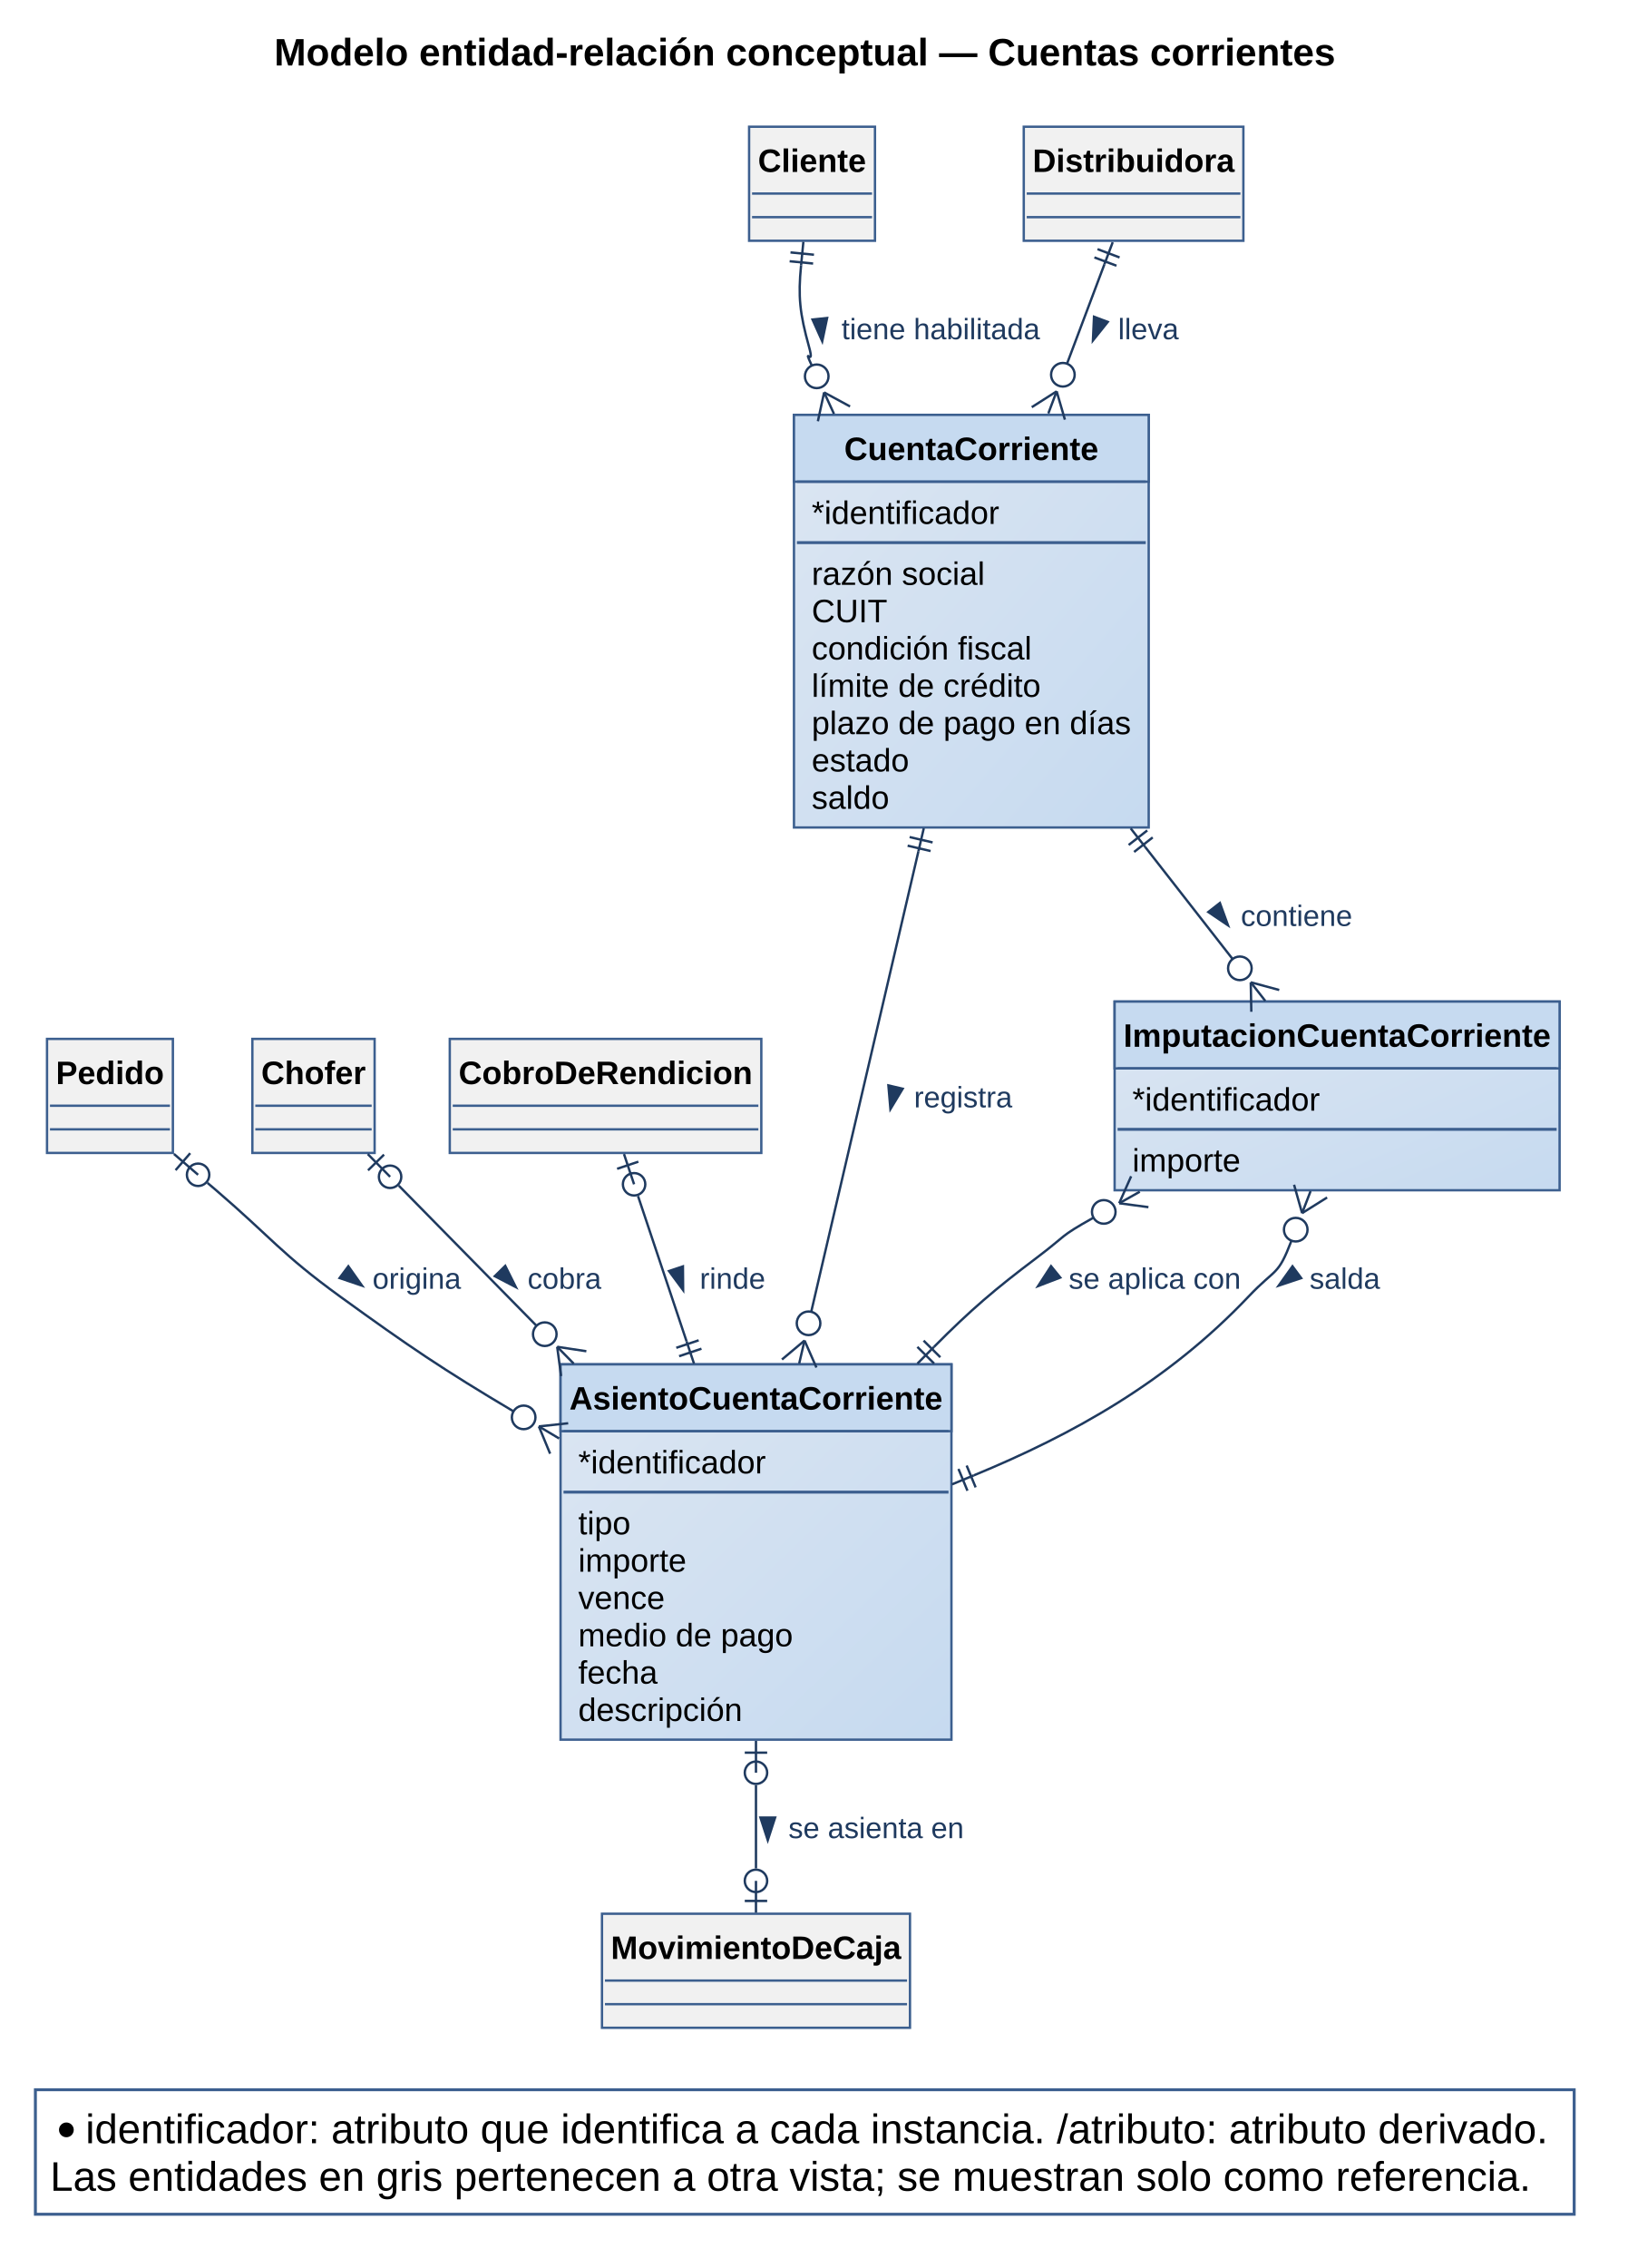
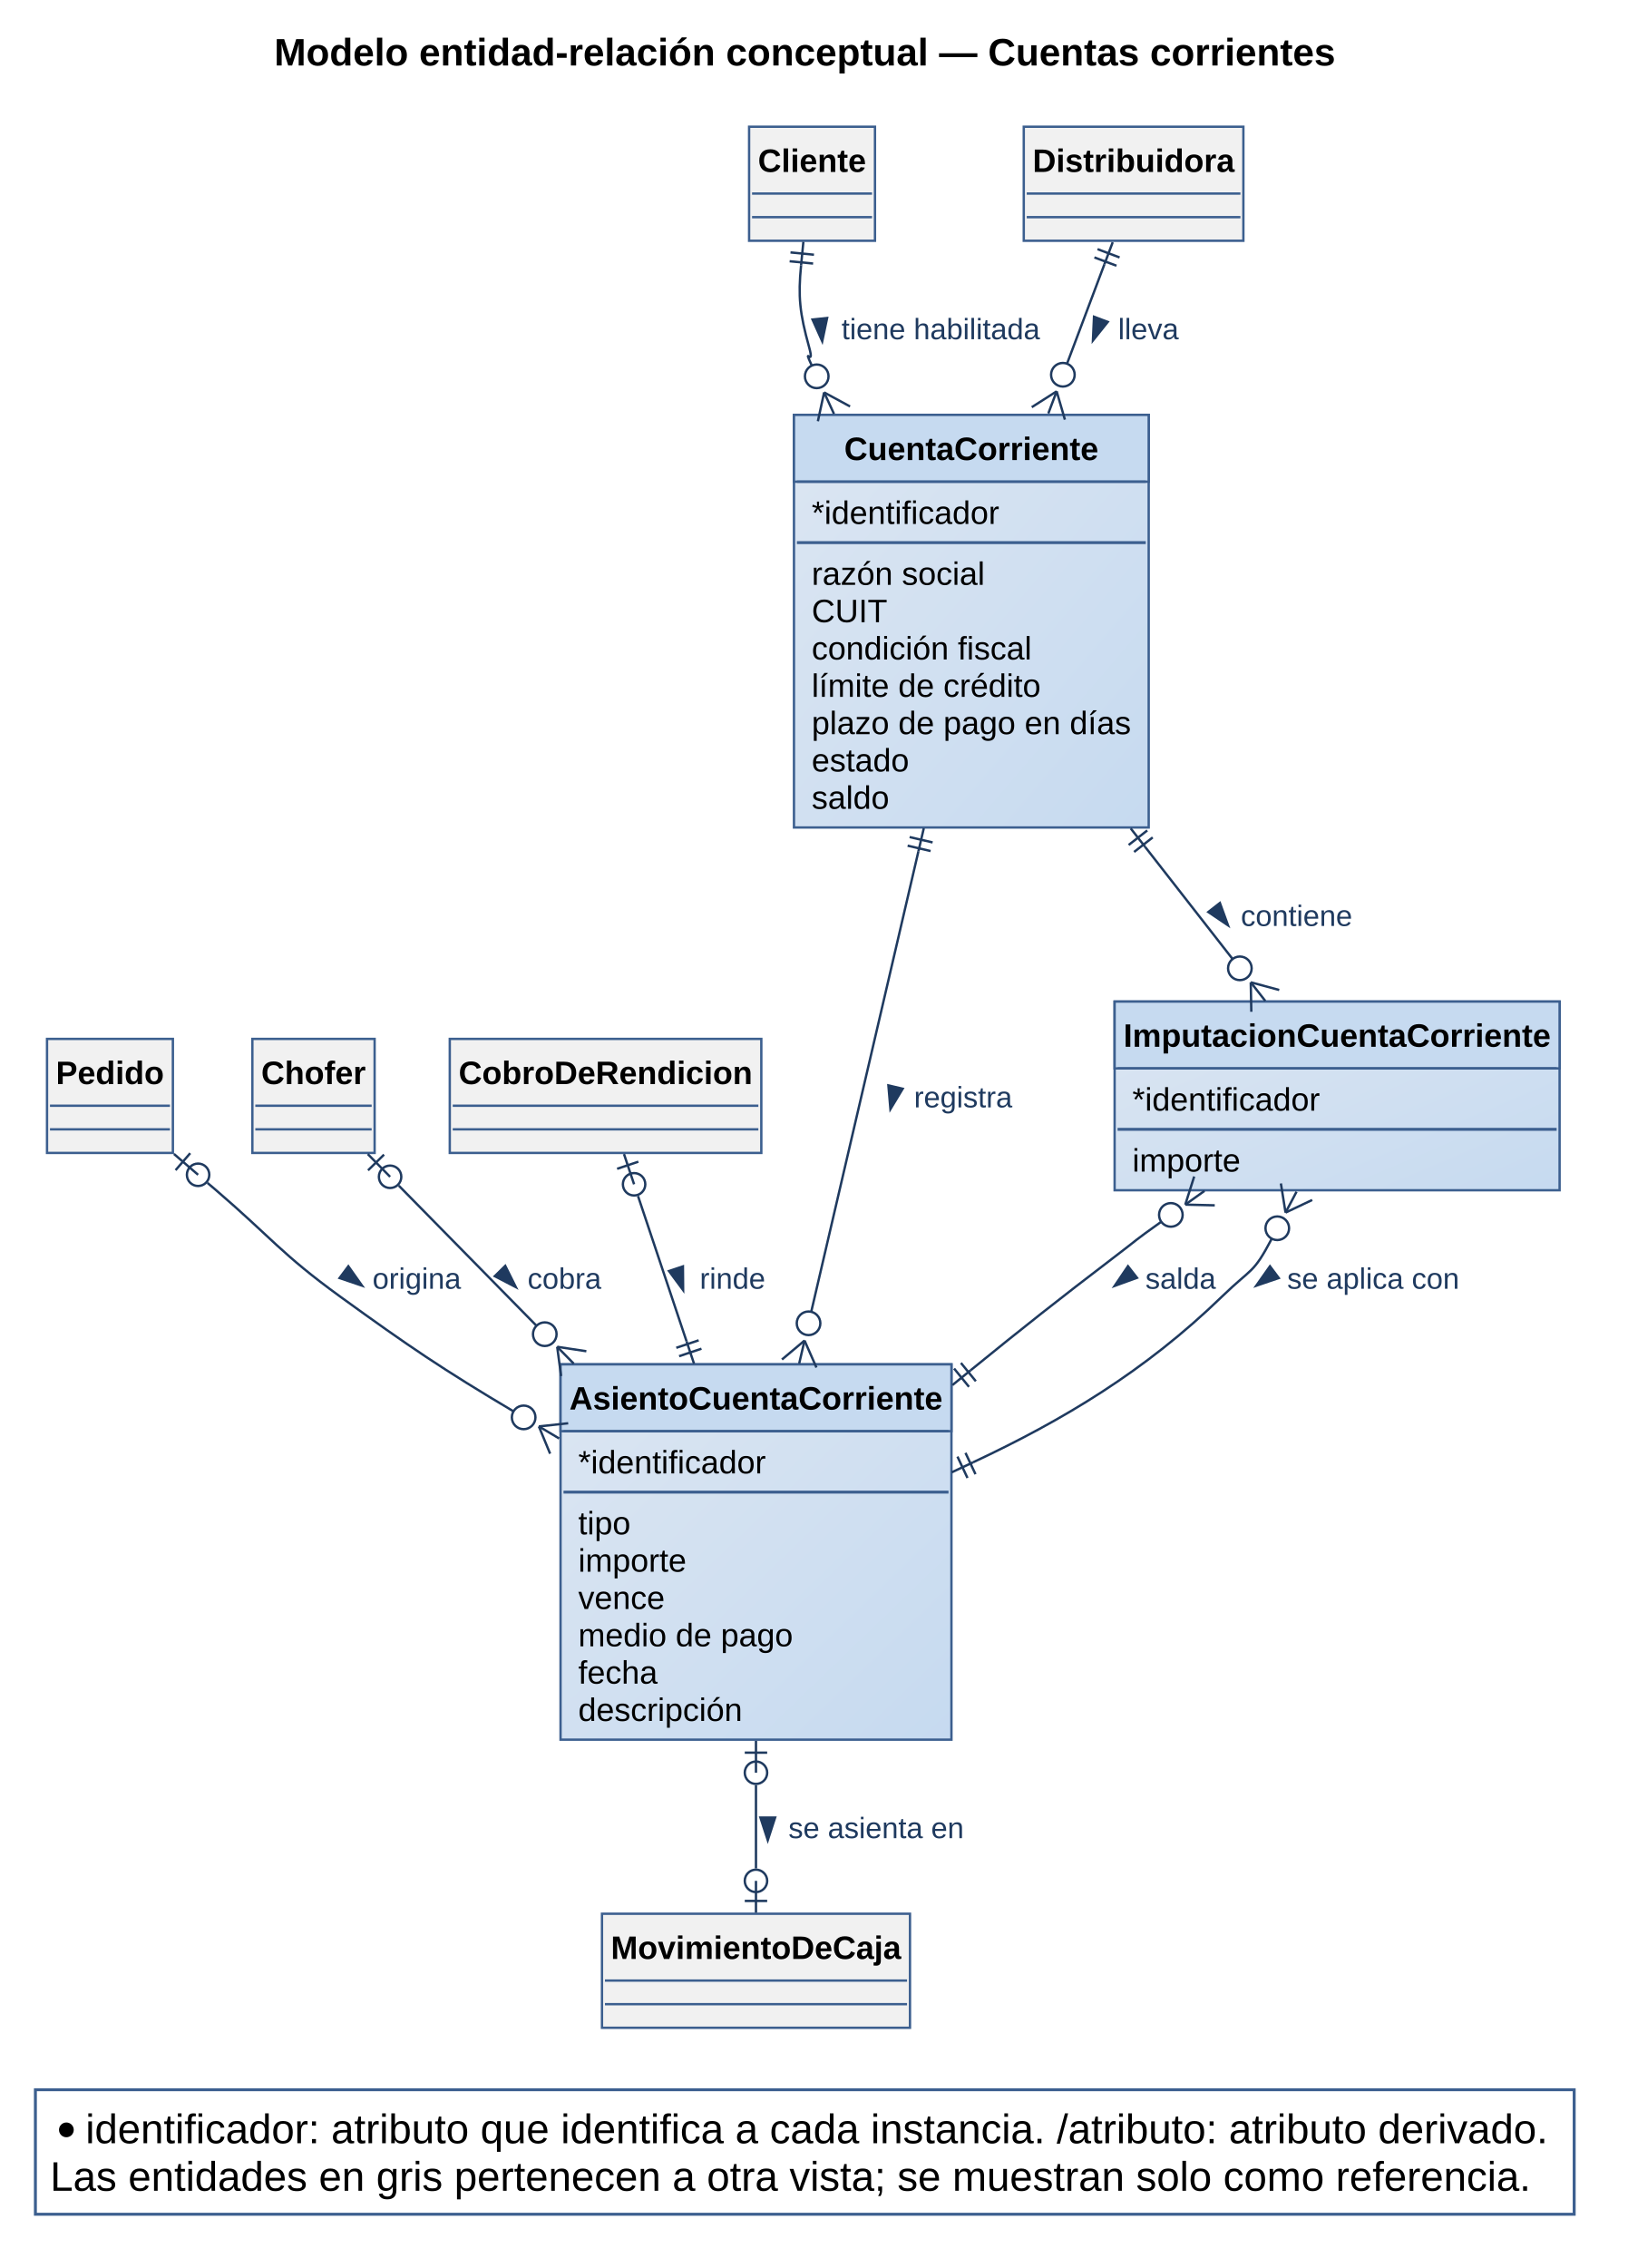
<svg xmlns="http://www.w3.org/2000/svg" version="1.1" data-diagram-type="CLASS" style="width:862px;height:1201px;background:#FFFFFF;" width="862.5px" height="1201.563px" viewBox="0 0 862 1201" zoomAndPan="magnify" preserveAspectRatio="none" contentStyleType="text/css">
  <defs>
-     <linearGradient x1="0%" y1="0%" x2="100%" y2="100%" id="g1pwvk05juezl60">
+     <linearGradient x1="0%" y1="0%" x2="100%" y2="100%" id="g1dlkwz57jcve0">
      <stop stop-color="#DCE6F2" offset="0%" />
      <stop stop-color="#C6DAF0" offset="100%" />
    </linearGradient>
  </defs>
  <g font-family="sans-serif" lengthAdjust="spacing">
    <g class="title" data-source-line="1">
      <text x="145.238" y="34.678" fill="#000" font-size="20.313" textLength="562.085" font-weight="700" font-family="Arial">Modelo entidad-relación conceptual — Cuentas corrientes</text>
    </g>
    <g class="entity" data-qualified-name="CuentaCorriente" id="ent0001" data-source-line="22">
-       <rect x="420.548" y="219.686" width="187.897" height="218.501" fill="url(#g1pwvk05juezl60)" style="stroke:#3C5F8F;stroke-width:1.25;" />
+       <rect x="420.548" y="219.686" width="187.897" height="218.501" fill="url(#g1dlkwz57jcve0)" style="stroke:#3C5F8F;stroke-width:1.25;" />
      <rect x="420.548" y="219.686" width="187.897" height="35.389" fill="#C6DAF0" style="stroke:#3C5F8F;stroke-width:1.25;" />
      <text x="447.169" y="243.62" fill="#000" font-size="17.188" textLength="134.655" font-weight="700" font-family="Arial">CuentaCorriente</text>
      <line x1="422.11" y1="255.074" x2="606.883" y2="255.074" style="stroke:#3C5F8F;stroke-width:1.25;" />
      <text x="429.923" y="277.446" fill="#000" font-size="17.188" textLength="99.365" font-family="Arial">*identificador</text>
      <line x1="422.11" y1="287.338" x2="606.883" y2="287.338" style="stroke:#3C5F8F;stroke-width:1.563;" />
      <text x="429.923" y="309.71" fill="#000" font-size="17.188" textLength="91.711" font-family="Arial">razón social</text>
      <text x="429.923" y="329.474" fill="#000" font-size="17.188" textLength="40.099" font-family="Arial">CUIT</text>
      <text x="429.923" y="349.238" fill="#000" font-size="17.188" textLength="116.553" font-family="Arial">condición fiscal</text>
      <text x="429.923" y="369.002" fill="#000" font-size="17.188" textLength="121.32" font-family="Arial">límite de crédito</text>
      <text x="429.923" y="388.766" fill="#000" font-size="17.188" textLength="169.147" font-family="Arial">plazo de pago en días</text>
      <text x="429.923" y="408.53" fill="#000" font-size="17.188" textLength="51.604" font-family="Arial">estado</text>
      <text x="429.923" y="428.294" fill="#000" font-size="17.188" textLength="41.089" font-family="Arial">saldo</text>
    </g>
    <g class="entity" data-qualified-name="AsientoCuentaCorriente" id="ent0002" data-source-line="33">
-       <rect x="296.907" y="722.482" width="207.056" height="198.737" fill="url(#g1pwvk05juezl60)" style="stroke:#3C5F8F;stroke-width:1.25;" />
+       <rect x="296.907" y="722.482" width="207.056" height="198.737" fill="url(#g1dlkwz57jcve0)" style="stroke:#3C5F8F;stroke-width:1.25;" />
      <rect x="296.907" y="722.482" width="207.056" height="35.389" fill="#C6DAF0" style="stroke:#3C5F8F;stroke-width:1.25;" />
      <text x="301.595" y="746.417" fill="#000" font-size="17.188" textLength="197.681" font-weight="700" font-family="Arial">AsientoCuentaCorriente</text>
      <line x1="298.47" y1="757.871" x2="502.401" y2="757.871" style="stroke:#3C5F8F;stroke-width:1.25;" />
      <text x="306.282" y="780.243" fill="#000" font-size="17.188" textLength="99.365" font-family="Arial">*identificador</text>
      <line x1="298.47" y1="790.135" x2="502.401" y2="790.135" style="stroke:#3C5F8F;stroke-width:1.563;" />
      <text x="306.282" y="812.507" fill="#000" font-size="17.188" textLength="27.711" font-family="Arial">tipo</text>
      <text x="306.282" y="832.271" fill="#000" font-size="17.188" textLength="57.311" font-family="Arial">importe</text>
      <text x="306.282" y="852.035" fill="#000" font-size="17.188" textLength="45.864" font-family="Arial">vence</text>
      <text x="306.282" y="871.799" fill="#000" font-size="17.188" textLength="113.716" font-family="Arial">medio de pago</text>
      <text x="306.282" y="891.563" fill="#000" font-size="17.188" textLength="42.046" font-family="Arial">fecha</text>
      <text x="306.282" y="911.327" fill="#000" font-size="17.188" textLength="86.936" font-family="Arial">descripción</text>
    </g>
    <g class="entity" data-qualified-name="ImputacionCuentaCorriente" id="ent0003" data-source-line="43">
-       <rect x="590.391" y="530.373" width="235.699" height="99.917" fill="url(#g1pwvk05juezl60)" style="stroke:#3C5F8F;stroke-width:1.25;" />
+       <rect x="590.391" y="530.373" width="235.699" height="99.917" fill="url(#g1dlkwz57jcve0)" style="stroke:#3C5F8F;stroke-width:1.25;" />
      <rect x="590.391" y="530.373" width="235.699" height="35.389" fill="#C6DAF0" style="stroke:#3C5F8F;stroke-width:1.25;" />
      <text x="595.079" y="554.307" fill="#000" font-size="17.188" textLength="226.324" font-weight="700" font-family="Arial">ImputacionCuentaCorriente</text>
      <line x1="591.954" y1="565.762" x2="824.528" y2="565.762" style="stroke:#3C5F8F;stroke-width:1.25;" />
      <text x="599.766" y="588.134" fill="#000" font-size="17.188" textLength="99.365" font-family="Arial">*identificador</text>
      <line x1="591.954" y1="598.026" x2="824.528" y2="598.026" style="stroke:#3C5F8F;stroke-width:1.563;" />
      <text x="599.766" y="620.398" fill="#000" font-size="17.188" textLength="57.311" font-family="Arial">importe</text>
    </g>
    <g class="entity" data-qualified-name="Cliente" id="ent0004" data-source-line="48">
      <rect x="396.782" y="67.107" width="66.678" height="60.389" fill="#F1F1F1" style="stroke:#3C5F8F;stroke-width:1.25;" />
      <text x="401.47" y="91.042" fill="#000" font-size="17.188" textLength="57.303" font-weight="700" font-family="Arial">Cliente</text>
      <line x1="398.345" y1="102.496" x2="461.897" y2="102.496" style="stroke:#3C5F8F;stroke-width:1.25;" />
      <line x1="398.345" y1="114.996" x2="461.897" y2="114.996" style="stroke:#3C5F8F;stroke-width:1.25;" />
    </g>
    <g class="entity" data-qualified-name="Distribuidora" id="ent0005" data-source-line="50">
      <rect x="542.266" y="67.107" width="116.327" height="60.389" fill="#F1F1F1" style="stroke:#3C5F8F;stroke-width:1.25;" />
      <text x="546.954" y="91.042" fill="#000" font-size="17.188" textLength="106.952" font-weight="700" font-family="Arial">Distribuidora</text>
      <line x1="543.829" y1="102.496" x2="657.031" y2="102.496" style="stroke:#3C5F8F;stroke-width:1.25;" />
      <line x1="543.829" y1="114.996" x2="657.031" y2="114.996" style="stroke:#3C5F8F;stroke-width:1.25;" />
    </g>
    <g class="entity" data-qualified-name="Pedido" id="ent0006" data-source-line="52">
      <rect x="24.907" y="550.139" width="66.669" height="60.389" fill="#F1F1F1" style="stroke:#3C5F8F;stroke-width:1.25;" />
      <text x="29.595" y="574.073" fill="#000" font-size="17.188" textLength="57.294" font-weight="700" font-family="Arial">Pedido</text>
      <line x1="26.47" y1="585.528" x2="90.014" y2="585.528" style="stroke:#3C5F8F;stroke-width:1.25;" />
      <line x1="26.47" y1="598.028" x2="90.014" y2="598.028" style="stroke:#3C5F8F;stroke-width:1.25;" />
    </g>
    <g class="entity" data-qualified-name="MovimientoDeCaja" id="ent0007" data-source-line="54">
      <rect x="318.86" y="1013.404" width="163.139" height="60.389" fill="#F1F1F1" style="stroke:#3C5F8F;stroke-width:1.25;" />
      <text x="323.548" y="1037.338" fill="#000" font-size="17.188" textLength="153.764" font-weight="700" font-family="Arial">MovimientoDeCaja</text>
      <line x1="320.423" y1="1048.793" x2="480.437" y2="1048.793" style="stroke:#3C5F8F;stroke-width:1.25;" />
      <line x1="320.423" y1="1061.293" x2="480.437" y2="1061.293" style="stroke:#3C5F8F;stroke-width:1.25;" />
    </g>
    <g class="entity" data-qualified-name="Chofer" id="ent0008" data-source-line="56">
      <rect x="133.673" y="550.139" width="64.756" height="60.389" fill="#F1F1F1" style="stroke:#3C5F8F;stroke-width:1.25;" />
      <text x="138.36" y="574.073" fill="#000" font-size="17.188" textLength="55.381" font-weight="700" font-family="Arial">Chofer</text>
      <line x1="135.235" y1="585.528" x2="196.866" y2="585.528" style="stroke:#3C5F8F;stroke-width:1.25;" />
      <line x1="135.235" y1="598.028" x2="196.866" y2="598.028" style="stroke:#3C5F8F;stroke-width:1.25;" />
    </g>
    <g class="entity" data-qualified-name="CobroDeRendicion" id="ent0009" data-source-line="58">
      <rect x="238.235" y="550.139" width="165.019" height="60.389" fill="#F1F1F1" style="stroke:#3C5F8F;stroke-width:1.25;" />
      <text x="242.923" y="574.073" fill="#000" font-size="17.188" textLength="155.644" font-weight="700" font-family="Arial">CobroDeRendicion</text>
      <line x1="239.798" y1="585.528" x2="401.692" y2="585.528" style="stroke:#3C5F8F;stroke-width:1.25;" />
      <line x1="239.798" y1="598.028" x2="401.692" y2="598.028" style="stroke:#3C5F8F;stroke-width:1.25;" />
    </g>
    <g class="link" data-entity-1="ent0004" data-entity-2="ent0001" id="lnk10" data-source-line="61" data-link-type="crowfoot">
      <path d="M424.316,140.501 C422.691,157.126 423.563,165.717 428.548,183.748 C431.845,195.654 424.663,182.005 429.991,193.599" style="stroke:#1F3A5F;stroke-width:1.25;" fill="none" id="Cliente-CuentaCorriente" codeLine="61" />
      <line x1="418.704" y1="133.673" x2="431.144" y2="134.889" style="stroke:#1F3A5F;stroke-width:1.25;" />
      <line x1="418.248" y1="138.338" x2="430.688" y2="139.554" style="stroke:#1F3A5F;stroke-width:1.25;" />
      <line x1="424.316" y1="140.501" x2="425.532" y2="128.061" style="stroke:#1F3A5F;stroke-width:1.25;" />
      <line x1="436.515" y1="207.796" x2="450.254" y2="215.239" style="stroke:#1F3A5F;stroke-width:1.25;" />
      <line x1="436.515" y1="207.796" x2="433.217" y2="223.069" style="stroke:#1F3A5F;stroke-width:1.25;" />
      <line x1="436.515" y1="207.796" x2="441.735" y2="219.154" style="stroke:#1F3A5F;stroke-width:1.25;" />
      <ellipse cx="432.601" cy="199.278" rx="6.25" ry="6.25" fill="none" style="stroke:#1F3A5F;stroke-width:1.25;" />
      <polygon points="435.462,180.196,437.913,168.564,430.607,169.344,435.462,180.196" fill="#1F3A5F" style="stroke:#1F3A5F;stroke-width:1.563;stroke-linejoin:miter;stroke-miterlimit:10;" />
      <text x="445.735" y="179.654" fill="#1F3A5F" font-size="15.625" textLength="105.118" font-family="Arial">tiene habilitada</text>
    </g>
    <g class="link" data-entity-1="ent0005" data-entity-2="ent0001" id="lnk11" data-source-line="62" data-link-type="crowfoot">
      <path d="M584.976,139.979 C576.226,163.245 577.73,159.236 565.183,192.595" style="stroke:#1F3A5F;stroke-width:1.25;" fill="none" id="Distribuidora-CuentaCorriente" codeLine="62" />
      <line x1="581.326" y1="131.929" x2="593.026" y2="136.329" style="stroke:#1F3A5F;stroke-width:1.25;" />
      <line x1="579.676" y1="136.317" x2="591.376" y2="140.717" style="stroke:#1F3A5F;stroke-width:1.25;" />
      <line x1="584.976" y1="139.979" x2="589.376" y2="128.279" style="stroke:#1F3A5F;stroke-width:1.25;" />
      <line x1="559.682" y1="207.22" x2="564.057" y2="222.22" style="stroke:#1F3A5F;stroke-width:1.25;" />
      <line x1="559.682" y1="207.22" x2="546.507" y2="215.62" style="stroke:#1F3A5F;stroke-width:1.25;" />
      <line x1="559.682" y1="207.22" x2="555.282" y2="218.92" style="stroke:#1F3A5F;stroke-width:1.25;" />
      <ellipse cx="562.983" cy="198.445" rx="6.25" ry="6.25" fill="none" style="stroke:#1F3A5F;stroke-width:1.25;" />
      <polygon points="579.082,179.831,586.501,170.542,579.624,167.956,579.082,179.831" fill="#1F3A5F" style="stroke:#1F3A5F;stroke-width:1.563;stroke-linejoin:miter;stroke-miterlimit:10;" />
      <text x="592.22" y="179.654" fill="#1F3A5F" font-size="15.625" textLength="32.135" font-family="Arial">lleva</text>
    </g>
-     <g class="link" data-entity-1="ent0001" data-entity-2="ent0002" id="lnk12" data-source-line="63" data-link-type="crowfoot">
-       <path d="M486.48,450.766 C466.777,535.423 448.783,612.621 429.689,694.652" style="stroke:#1F3A5F;stroke-width:1.25;" fill="none" id="CuentaCorriente-AsientoCuentaCorriente" codeLine="63" />
+     <g class="link" data-entity-1="ent0008" data-entity-2="ent0002" id="lnk12" data-source-line="63" data-link-type="crowfoot">
+       <path d="M211.224,627.841 C238.474,655.576 244.865,662.048 284.177,702.048" style="stroke:#1F3A5F;stroke-width:1.25;" fill="none" id="Chofer-AsientoCuentaCorriente" codeLine="63" />
+       <line x1="206.625" y1="623.16" x2="194.798" y2="611.123" style="stroke:#1F3A5F;stroke-width:1.25;" />
+       <ellipse cx="206.625" cy="623.16" rx="5.938" ry="5.938" fill="none" style="stroke:#1F3A5F;stroke-width:1.25;" />
+       <line x1="194.943" y1="619.742" x2="203.413" y2="611.42" style="stroke:#1F3A5F;stroke-width:1.25;" />
+       <line x1="295.13" y1="713.192" x2="310.578" y2="715.536" style="stroke:#1F3A5F;stroke-width:1.25;" />
+       <line x1="295.13" y1="713.192" x2="297.205" y2="728.679" style="stroke:#1F3A5F;stroke-width:1.25;" />
+       <line x1="295.13" y1="713.192" x2="303.891" y2="722.107" style="stroke:#1F3A5F;stroke-width:1.25;" />
+       <ellipse cx="288.558" cy="706.506" rx="6.25" ry="6.25" fill="none" style="stroke:#1F3A5F;stroke-width:1.25;" />
+       <polygon points="272.882,681.235,267.576,670.597,262.336,675.748,272.882,681.235" fill="#1F3A5F" style="stroke:#1F3A5F;stroke-width:1.563;stroke-linejoin:miter;stroke-miterlimit:10;" />
+       <text x="279.438" y="682.451" fill="#1F3A5F" font-size="15.625" textLength="39.085" font-family="Arial">cobra</text>
+     </g>
+     <g class="link" data-entity-1="ent0006" data-entity-2="ent0002" id="lnk13" data-source-line="64" data-link-type="crowfoot">
+       <path d="M109.894,626.379 C117.253,632.722 107.266,624.076 114.485,630.295 C143.641,655.326 149.016,663.998 180.11,686.545 C216.704,713.061 234.54,725.118 271.993,747.368" style="stroke:#1F3A5F;stroke-width:1.25;" fill="none" id="Pedido-AsientoCuentaCorriente" codeLine="64" />
+       <line x1="104.923" y1="622.094" x2="92.141" y2="611.076" style="stroke:#1F3A5F;stroke-width:1.25;" />
+       <ellipse cx="104.923" cy="622.094" rx="5.938" ry="5.938" fill="none" style="stroke:#1F3A5F;stroke-width:1.25;" />
+       <line x1="92.999" y1="619.654" x2="100.752" y2="610.66" style="stroke:#1F3A5F;stroke-width:1.25;" />
+       <line x1="285.426" y1="755.348" x2="300.961" y2="753.672" style="stroke:#1F3A5F;stroke-width:1.25;" />
+       <line x1="285.426" y1="755.348" x2="291.384" y2="769.792" style="stroke:#1F3A5F;stroke-width:1.25;" />
+       <line x1="285.426" y1="755.348" x2="296.173" y2="761.732" style="stroke:#1F3A5F;stroke-width:1.25;" />
+       <ellipse cx="277.366" cy="750.56" rx="6.25" ry="6.25" fill="none" style="stroke:#1F3A5F;stroke-width:1.25;" />
+       <polygon points="191.369,680.517,184.505,670.81,180.111,676.698,191.369,680.517" fill="#1F3A5F" style="stroke:#1F3A5F;stroke-width:1.563;stroke-linejoin:miter;stroke-miterlimit:10;" />
+       <text x="197.298" y="682.451" fill="#1F3A5F" font-size="15.625" textLength="46.906" font-family="Arial">origina</text>
+     </g>
+     <g class="link" data-entity-1="ent0002" data-entity-2="ent0007" id="lnk14" data-source-line="65" data-link-type="association">
+       <path d="M400.423,945.295 C400.423,978.389 400.423,965.951 400.423,989.436" style="stroke:#1F3A5F;stroke-width:1.25;" fill="none" id="AsientoCuentaCorriente-MovimientoDeCaja" codeLine="65" />
+       <line x1="400.423" y1="938.732" x2="400.423" y2="921.857" style="stroke:#1F3A5F;stroke-width:1.25;" />
+       <ellipse cx="400.423" cy="938.732" rx="5.938" ry="5.938" fill="none" style="stroke:#1F3A5F;stroke-width:1.25;" />
+       <line x1="394.485" y1="928.107" x2="406.36" y2="928.107" style="stroke:#1F3A5F;stroke-width:1.25;" />
+       <line x1="400.423" y1="995.998" x2="400.423" y2="1012.873" style="stroke:#1F3A5F;stroke-width:1.25;" />
+       <ellipse cx="400.423" cy="995.998" rx="5.938" ry="5.938" fill="none" style="stroke:#1F3A5F;stroke-width:1.25;" />
+       <line x1="406.36" y1="1006.623" x2="394.485" y2="1006.623" style="stroke:#1F3A5F;stroke-width:1.25;" />
+       <polygon points="406.673,973.95,410.346,962.644,402.999,962.644,406.673,973.95" fill="#1F3A5F" style="stroke:#1F3A5F;stroke-width:1.563;stroke-linejoin:miter;stroke-miterlimit:10;" />
+       <text x="417.61" y="973.373" fill="#1F3A5F" font-size="15.625" textLength="92.949" font-family="Arial">se asienta en</text>
+     </g>
+     <g class="link" data-entity-1="ent0001" data-entity-2="ent0002" id="lnk15" data-source-line="66" data-link-type="crowfoot">
+       <path d="M486.48,450.766 C466.777,535.423 448.783,612.621 429.689,694.652" style="stroke:#1F3A5F;stroke-width:1.25;" fill="none" id="CuentaCorriente-AsientoCuentaCorriente" codeLine="66" />
      <line x1="481.809" y1="443.262" x2="493.984" y2="446.096" style="stroke:#1F3A5F;stroke-width:1.25;" />
      <line x1="480.747" y1="447.828" x2="492.921" y2="450.661" style="stroke:#1F3A5F;stroke-width:1.25;" />
      <line x1="486.48" y1="450.766" x2="489.313" y2="438.592" style="stroke:#1F3A5F;stroke-width:1.25;" />
      <line x1="426.147" y1="709.87" x2="432.444" y2="724.17" style="stroke:#1F3A5F;stroke-width:1.25;" />
      <line x1="426.147" y1="709.87" x2="414.182" y2="719.92" style="stroke:#1F3A5F;stroke-width:1.25;" />
      <line x1="426.147" y1="709.87" x2="423.313" y2="722.045" style="stroke:#1F3A5F;stroke-width:1.25;" />
      <ellipse cx="428.272" cy="700.739" rx="6.25" ry="6.25" fill="none" style="stroke:#1F3A5F;stroke-width:1.25;" />
      <polygon points="471.755,586.819,477.897,576.64,470.741,574.974,471.755,586.819" fill="#1F3A5F" style="stroke:#1F3A5F;stroke-width:1.563;stroke-linejoin:miter;stroke-miterlimit:10;" />
      <text x="484.11" y="586.404" fill="#1F3A5F" font-size="15.625" textLength="52.101" font-family="Arial">registra</text>
    </g>
-     <g class="link" data-entity-1="ent0002" data-entity-2="ent0007" id="lnk13" data-source-line="64" data-link-type="association">
-       <path d="M400.423,945.295 C400.423,978.389 400.423,965.951 400.423,989.436" style="stroke:#1F3A5F;stroke-width:1.25;" fill="none" id="AsientoCuentaCorriente-MovimientoDeCaja" codeLine="64" />
-       <line x1="400.423" y1="938.732" x2="400.423" y2="921.857" style="stroke:#1F3A5F;stroke-width:1.25;" />
-       <ellipse cx="400.423" cy="938.732" rx="5.938" ry="5.938" fill="none" style="stroke:#1F3A5F;stroke-width:1.25;" />
-       <line x1="394.485" y1="928.107" x2="406.36" y2="928.107" style="stroke:#1F3A5F;stroke-width:1.25;" />
-       <line x1="400.423" y1="995.998" x2="400.423" y2="1012.873" style="stroke:#1F3A5F;stroke-width:1.25;" />
-       <ellipse cx="400.423" cy="995.998" rx="5.938" ry="5.938" fill="none" style="stroke:#1F3A5F;stroke-width:1.25;" />
-       <line x1="406.36" y1="1006.623" x2="394.485" y2="1006.623" style="stroke:#1F3A5F;stroke-width:1.25;" />
-       <polygon points="406.673,973.95,410.346,962.644,402.999,962.644,406.673,973.95" fill="#1F3A5F" style="stroke:#1F3A5F;stroke-width:1.563;stroke-linejoin:miter;stroke-miterlimit:10;" />
-       <text x="417.61" y="973.373" fill="#1F3A5F" font-size="15.625" textLength="92.949" font-family="Arial">se asienta en</text>
-     </g>
-     <g class="link" data-entity-1="ent0008" data-entity-2="ent0002" id="lnk14" data-source-line="65" data-link-type="crowfoot">
-       <path d="M211.224,627.841 C238.474,655.576 244.865,662.048 284.177,702.048" style="stroke:#1F3A5F;stroke-width:1.25;" fill="none" id="Chofer-AsientoCuentaCorriente" codeLine="65" />
-       <line x1="206.625" y1="623.16" x2="194.798" y2="611.123" style="stroke:#1F3A5F;stroke-width:1.25;" />
-       <ellipse cx="206.625" cy="623.16" rx="5.938" ry="5.938" fill="none" style="stroke:#1F3A5F;stroke-width:1.25;" />
-       <line x1="194.943" y1="619.742" x2="203.413" y2="611.42" style="stroke:#1F3A5F;stroke-width:1.25;" />
-       <line x1="295.13" y1="713.192" x2="310.578" y2="715.536" style="stroke:#1F3A5F;stroke-width:1.25;" />
-       <line x1="295.13" y1="713.192" x2="297.205" y2="728.679" style="stroke:#1F3A5F;stroke-width:1.25;" />
-       <line x1="295.13" y1="713.192" x2="303.891" y2="722.107" style="stroke:#1F3A5F;stroke-width:1.25;" />
-       <ellipse cx="288.558" cy="706.506" rx="6.25" ry="6.25" fill="none" style="stroke:#1F3A5F;stroke-width:1.25;" />
-       <polygon points="272.882,681.235,267.576,670.597,262.336,675.748,272.882,681.235" fill="#1F3A5F" style="stroke:#1F3A5F;stroke-width:1.563;stroke-linejoin:miter;stroke-miterlimit:10;" />
-       <text x="279.438" y="682.451" fill="#1F3A5F" font-size="15.625" textLength="39.085" font-family="Arial">cobra</text>
-     </g>
-     <g class="link" data-entity-1="ent0006" data-entity-2="ent0002" id="lnk15" data-source-line="66" data-link-type="crowfoot">
-       <path d="M109.894,626.379 C117.253,632.722 107.266,624.076 114.485,630.295 C143.641,655.326 149.016,663.998 180.11,686.545 C216.704,713.061 234.54,725.118 271.993,747.368" style="stroke:#1F3A5F;stroke-width:1.25;" fill="none" id="Pedido-AsientoCuentaCorriente" codeLine="66" />
-       <line x1="104.923" y1="622.094" x2="92.141" y2="611.076" style="stroke:#1F3A5F;stroke-width:1.25;" />
-       <ellipse cx="104.923" cy="622.094" rx="5.938" ry="5.938" fill="none" style="stroke:#1F3A5F;stroke-width:1.25;" />
-       <line x1="92.999" y1="619.654" x2="100.752" y2="610.66" style="stroke:#1F3A5F;stroke-width:1.25;" />
-       <line x1="285.426" y1="755.348" x2="300.961" y2="753.672" style="stroke:#1F3A5F;stroke-width:1.25;" />
-       <line x1="285.426" y1="755.348" x2="291.384" y2="769.792" style="stroke:#1F3A5F;stroke-width:1.25;" />
-       <line x1="285.426" y1="755.348" x2="296.173" y2="761.732" style="stroke:#1F3A5F;stroke-width:1.25;" />
-       <ellipse cx="277.366" cy="750.56" rx="6.25" ry="6.25" fill="none" style="stroke:#1F3A5F;stroke-width:1.25;" />
-       <polygon points="191.369,680.517,184.505,670.81,180.111,676.698,191.369,680.517" fill="#1F3A5F" style="stroke:#1F3A5F;stroke-width:1.563;stroke-linejoin:miter;stroke-miterlimit:10;" />
-       <text x="197.298" y="682.451" fill="#1F3A5F" font-size="15.625" textLength="46.906" font-family="Arial">origina</text>
-     </g>
-     <g class="link" data-entity-1="ent0001" data-entity-2="ent0003" id="lnk16" data-source-line="67" data-link-type="crowfoot">
-       <path d="M606.598,448.524 C631.489,480.414 632.476,481.703 652.882,507.844" style="stroke:#1F3A5F;stroke-width:1.25;" fill="none" id="CuentaCorriente-ImputacionCuentaCorriente" codeLine="67" />
+     <g class="link" data-entity-1="ent0003" data-entity-2="ent0002" id="lnk16" data-source-line="67" data-link-type="crowfoot">
+       <path d="M615.088,646.971 C599.01,658.44 604.985,654.436 589.485,666.232 C561.532,687.514 541.524,703.31 514.149,725.592" style="stroke:#1F3A5F;stroke-width:1.25;" fill="none" id="ImputacionCuentaCorriente-AsientoCuentaCorriente" codeLine="67" />
+       <line x1="627.809" y1="637.898" x2="632.541" y2="623.006" style="stroke:#1F3A5F;stroke-width:1.25;" />
+       <line x1="627.809" y1="637.898" x2="643.429" y2="638.271" style="stroke:#1F3A5F;stroke-width:1.25;" />
+       <line x1="627.809" y1="637.898" x2="637.985" y2="630.639" style="stroke:#1F3A5F;stroke-width:1.25;" />
+       <ellipse cx="620.177" cy="643.342" rx="6.25" ry="6.25" fill="none" style="stroke:#1F3A5F;stroke-width:1.25;" />
+       <line x1="513.247" y1="734.384" x2="505.356" y2="724.69" style="stroke:#1F3A5F;stroke-width:1.25;" />
+       <line x1="516.882" y1="731.425" x2="508.991" y2="721.731" style="stroke:#1F3A5F;stroke-width:1.25;" />
+       <line x1="514.149" y1="725.592" x2="504.454" y2="733.482" style="stroke:#1F3A5F;stroke-width:1.25;" />
+       <polygon points="590.804,680.619,601.982,676.57,597.467,670.773,590.804,680.619" fill="#1F3A5F" style="stroke:#1F3A5F;stroke-width:1.563;stroke-linejoin:miter;stroke-miterlimit:10;" />
+       <text x="606.673" y="682.451" fill="#1F3A5F" font-size="15.625" textLength="37.354" font-family="Arial">salda</text>
+     </g>
+     <g class="link" data-entity-1="ent0003" data-entity-2="ent0002" id="lnk17" data-source-line="68" data-link-type="crowfoot">
+       <path d="M673.635,655.94 C663.635,674.909 663.454,670.889 647.298,686.545 C606.532,726.076 563.069,752.022 515.46,774.334" style="stroke:#1F3A5F;stroke-width:1.25;" fill="none" id="ImputacionCuentaCorriente-AsientoCuentaCorriente-1" codeLine="68" />
+       <line x1="680.921" y1="642.118" x2="678.458" y2="626.689" style="stroke:#1F3A5F;stroke-width:1.25;" />
+       <line x1="680.921" y1="642.118" x2="695.044" y2="635.433" style="stroke:#1F3A5F;stroke-width:1.25;" />
+       <line x1="680.921" y1="642.118" x2="686.751" y2="631.061" style="stroke:#1F3A5F;stroke-width:1.25;" />
+       <ellipse cx="676.549" cy="650.411" rx="6.25" ry="6.25" fill="none" style="stroke:#1F3A5F;stroke-width:1.25;" />
+       <line x1="512.453" y1="782.646" x2="507.148" y2="771.327" style="stroke:#1F3A5F;stroke-width:1.25;" />
+       <line x1="516.698" y1="780.656" x2="511.393" y2="769.338" style="stroke:#1F3A5F;stroke-width:1.25;" />
+       <line x1="515.46" y1="774.334" x2="504.141" y2="779.639" style="stroke:#1F3A5F;stroke-width:1.25;" />
+       <polygon points="665.825,680.524,677.078,676.69,672.676,670.808,665.825,680.524" fill="#1F3A5F" style="stroke:#1F3A5F;stroke-width:1.563;stroke-linejoin:miter;stroke-miterlimit:10;" />
+       <text x="681.766" y="682.451" fill="#1F3A5F" font-size="15.625" textLength="91.202" font-family="Arial">se aplica con</text>
+     </g>
+     <g class="link" data-entity-1="ent0001" data-entity-2="ent0003" id="lnk18" data-source-line="69" data-link-type="crowfoot">
+       <path d="M606.598,448.524 C631.489,480.414 632.476,481.703 652.882,507.844" style="stroke:#1F3A5F;stroke-width:1.25;" fill="none" id="CuentaCorriente-ImputacionCuentaCorriente" codeLine="69" />
      <line x1="597.826" y1="447.442" x2="607.679" y2="439.751" style="stroke:#1F3A5F;stroke-width:1.25;" />
      <line x1="600.71" y1="451.138" x2="610.564" y2="443.447" style="stroke:#1F3A5F;stroke-width:1.25;" />
      <line x1="606.598" y1="448.524" x2="598.907" y2="438.67" style="stroke:#1F3A5F;stroke-width:1.25;" />
      <line x1="662.497" y1="520.16" x2="677.578" y2="524.245" style="stroke:#1F3A5F;stroke-width:1.25;" />
      <line x1="662.497" y1="520.16" x2="662.798" y2="535.782" style="stroke:#1F3A5F;stroke-width:1.25;" />
      <line x1="662.497" y1="520.16" x2="670.188" y2="530.014" style="stroke:#1F3A5F;stroke-width:1.25;" />
      <ellipse cx="656.728" cy="512.77" rx="6.25" ry="6.25" fill="none" style="stroke:#1F3A5F;stroke-width:1.25;" />
      <polygon points="650.142,489.597,646.084,478.423,640.291,482.942,650.142,489.597" fill="#1F3A5F" style="stroke:#1F3A5F;stroke-width:1.563;stroke-linejoin:miter;stroke-miterlimit:10;" />
      <text x="657.235" y="490.342" fill="#1F3A5F" font-size="15.625" textLength="59.074" font-family="Arial">contiene</text>
-     </g>
-     <g class="link" data-entity-1="ent0003" data-entity-2="ent0002" id="lnk17" data-source-line="68" data-link-type="crowfoot">
-       <path d="M579.184,644.809 C560.278,655.402 565.751,653.529 548.86,666.232 C527.063,682.654 514.339,693.471 494.745,713.206" style="stroke:#1F3A5F;stroke-width:1.25;" fill="none" id="ImputacionCuentaCorriente-AsientoCuentaCorriente" codeLine="68" />
-       <line x1="592.815" y1="637.171" x2="599.137" y2="622.882" style="stroke:#1F3A5F;stroke-width:1.25;" />
-       <line x1="592.815" y1="637.171" x2="608.302" y2="639.239" style="stroke:#1F3A5F;stroke-width:1.25;" />
-       <line x1="592.815" y1="637.171" x2="603.72" y2="631.061" style="stroke:#1F3A5F;stroke-width:1.25;" />
-       <ellipse cx="584.636" cy="641.754" rx="6.25" ry="6.25" fill="none" style="stroke:#1F3A5F;stroke-width:1.25;" />
-       <line x1="494.777" y1="722.045" x2="485.907" y2="713.237" style="stroke:#1F3A5F;stroke-width:1.25;" />
-       <line x1="498.08" y1="718.718" x2="489.209" y2="709.911" style="stroke:#1F3A5F;stroke-width:1.25;" />
-       <line x1="494.745" y1="713.206" x2="485.938" y2="722.076" style="stroke:#1F3A5F;stroke-width:1.25;" />
-       <polygon points="550.254,680.712,561.352,676.45,556.727,670.741,550.254,680.712" fill="#1F3A5F" style="stroke:#1F3A5F;stroke-width:1.563;stroke-linejoin:miter;stroke-miterlimit:10;" />
-       <text x="566.048" y="682.451" fill="#1F3A5F" font-size="15.625" textLength="91.202" font-family="Arial">se aplica con</text>
-     </g>
-     <g class="link" data-entity-1="ent0003" data-entity-2="ent0002" id="lnk18" data-source-line="69" data-link-type="crowfoot">
-       <path d="M684.076,656.992 C676.701,676.133 676.173,670.951 661.36,686.545 C618.438,731.779 568.401,759.577 515.838,781.249" style="stroke:#1F3A5F;stroke-width:1.25;" fill="none" id="ImputacionCuentaCorriente-AsientoCuentaCorriente-1" codeLine="69" />
-       <line x1="689.694" y1="642.412" x2="685.44" y2="627.377" style="stroke:#1F3A5F;stroke-width:1.25;" />
-       <line x1="689.694" y1="642.412" x2="702.936" y2="634.119" style="stroke:#1F3A5F;stroke-width:1.25;" />
-       <line x1="689.694" y1="642.412" x2="694.188" y2="630.748" style="stroke:#1F3A5F;stroke-width:1.25;" />
-       <ellipse cx="686.323" cy="651.16" rx="6.25" ry="6.25" fill="none" style="stroke:#1F3A5F;stroke-width:1.25;" />
-       <line x1="512.443" y1="789.409" x2="507.678" y2="777.853" style="stroke:#1F3A5F;stroke-width:1.25;" />
-       <line x1="516.776" y1="787.623" x2="512.011" y2="776.066" style="stroke:#1F3A5F;stroke-width:1.25;" />
-       <line x1="515.838" y1="781.249" x2="504.282" y2="786.014" style="stroke:#1F3A5F;stroke-width:1.25;" />
-       <polygon points="677.692,680.492,688.969,676.73,684.604,670.819,677.692,680.492" fill="#1F3A5F" style="stroke:#1F3A5F;stroke-width:1.563;stroke-linejoin:miter;stroke-miterlimit:10;" />
-       <text x="693.657" y="682.451" fill="#1F3A5F" font-size="15.625" textLength="37.354" font-family="Arial">salda</text>
    </g>
    <g class="link" data-entity-1="ent0009" data-entity-2="ent0002" id="lnk19" data-source-line="70" data-link-type="association">
      <path d="M337.943,633.353 C347.209,661.087 350.271,670.253 363.646,710.253" style="stroke:#1F3A5F;stroke-width:1.25;" fill="none" id="CobroDeRendicion-AsientoCuentaCorriente" codeLine="70" />
      <line x1="335.864" y1="627.128" x2="330.516" y2="611.123" style="stroke:#1F3A5F;stroke-width:1.25;" />
      <ellipse cx="335.864" cy="627.128" rx="5.938" ry="5.938" fill="none" style="stroke:#1F3A5F;stroke-width:1.25;" />
      <line x1="326.865" y1="618.932" x2="338.128" y2="615.17" style="stroke:#1F3A5F;stroke-width:1.25;" />
      <line x1="371.556" y1="714.198" x2="359.701" y2="718.162" style="stroke:#1F3A5F;stroke-width:1.25;" />
      <line x1="370.069" y1="709.752" x2="358.214" y2="713.716" style="stroke:#1F3A5F;stroke-width:1.25;" />
      <line x1="363.646" y1="710.253" x2="367.61" y2="722.107" style="stroke:#1F3A5F;stroke-width:1.25;" />
      <polygon points="361.685,682.706,361.585,670.818,354.617,673.147,361.685,682.706" fill="#1F3A5F" style="stroke:#1F3A5F;stroke-width:1.563;stroke-linejoin:miter;stroke-miterlimit:10;" />
      <text x="370.641" y="682.451" fill="#1F3A5F" font-size="15.625" textLength="34.744" font-family="Arial">rinde</text>
    </g>
    <g class="legend" data-source-line="72">
      <rect x="18.75" y="1106.606" width="815.06" height="65.933" fill="none" style="stroke:#3C5F8F;stroke-width:1.563;" />
      <ellipse cx="35.156" cy="1127.854" rx="3.906" ry="3.906" fill="#000" />
      <text x="45.313" y="1134.937" fill="#000" font-size="21.875" textLength="780.685" font-family="Arial">identificador: atributo que identifica a cada instancia.  /atributo: atributo derivado.</text>
      <text x="26.563" y="1160.091" fill="#000" font-size="21.875" textLength="784.285" font-family="Arial">Las entidades en gris pertenecen a otra vista; se muestran solo como referencia.</text>
    </g>
  </g>
</svg>
